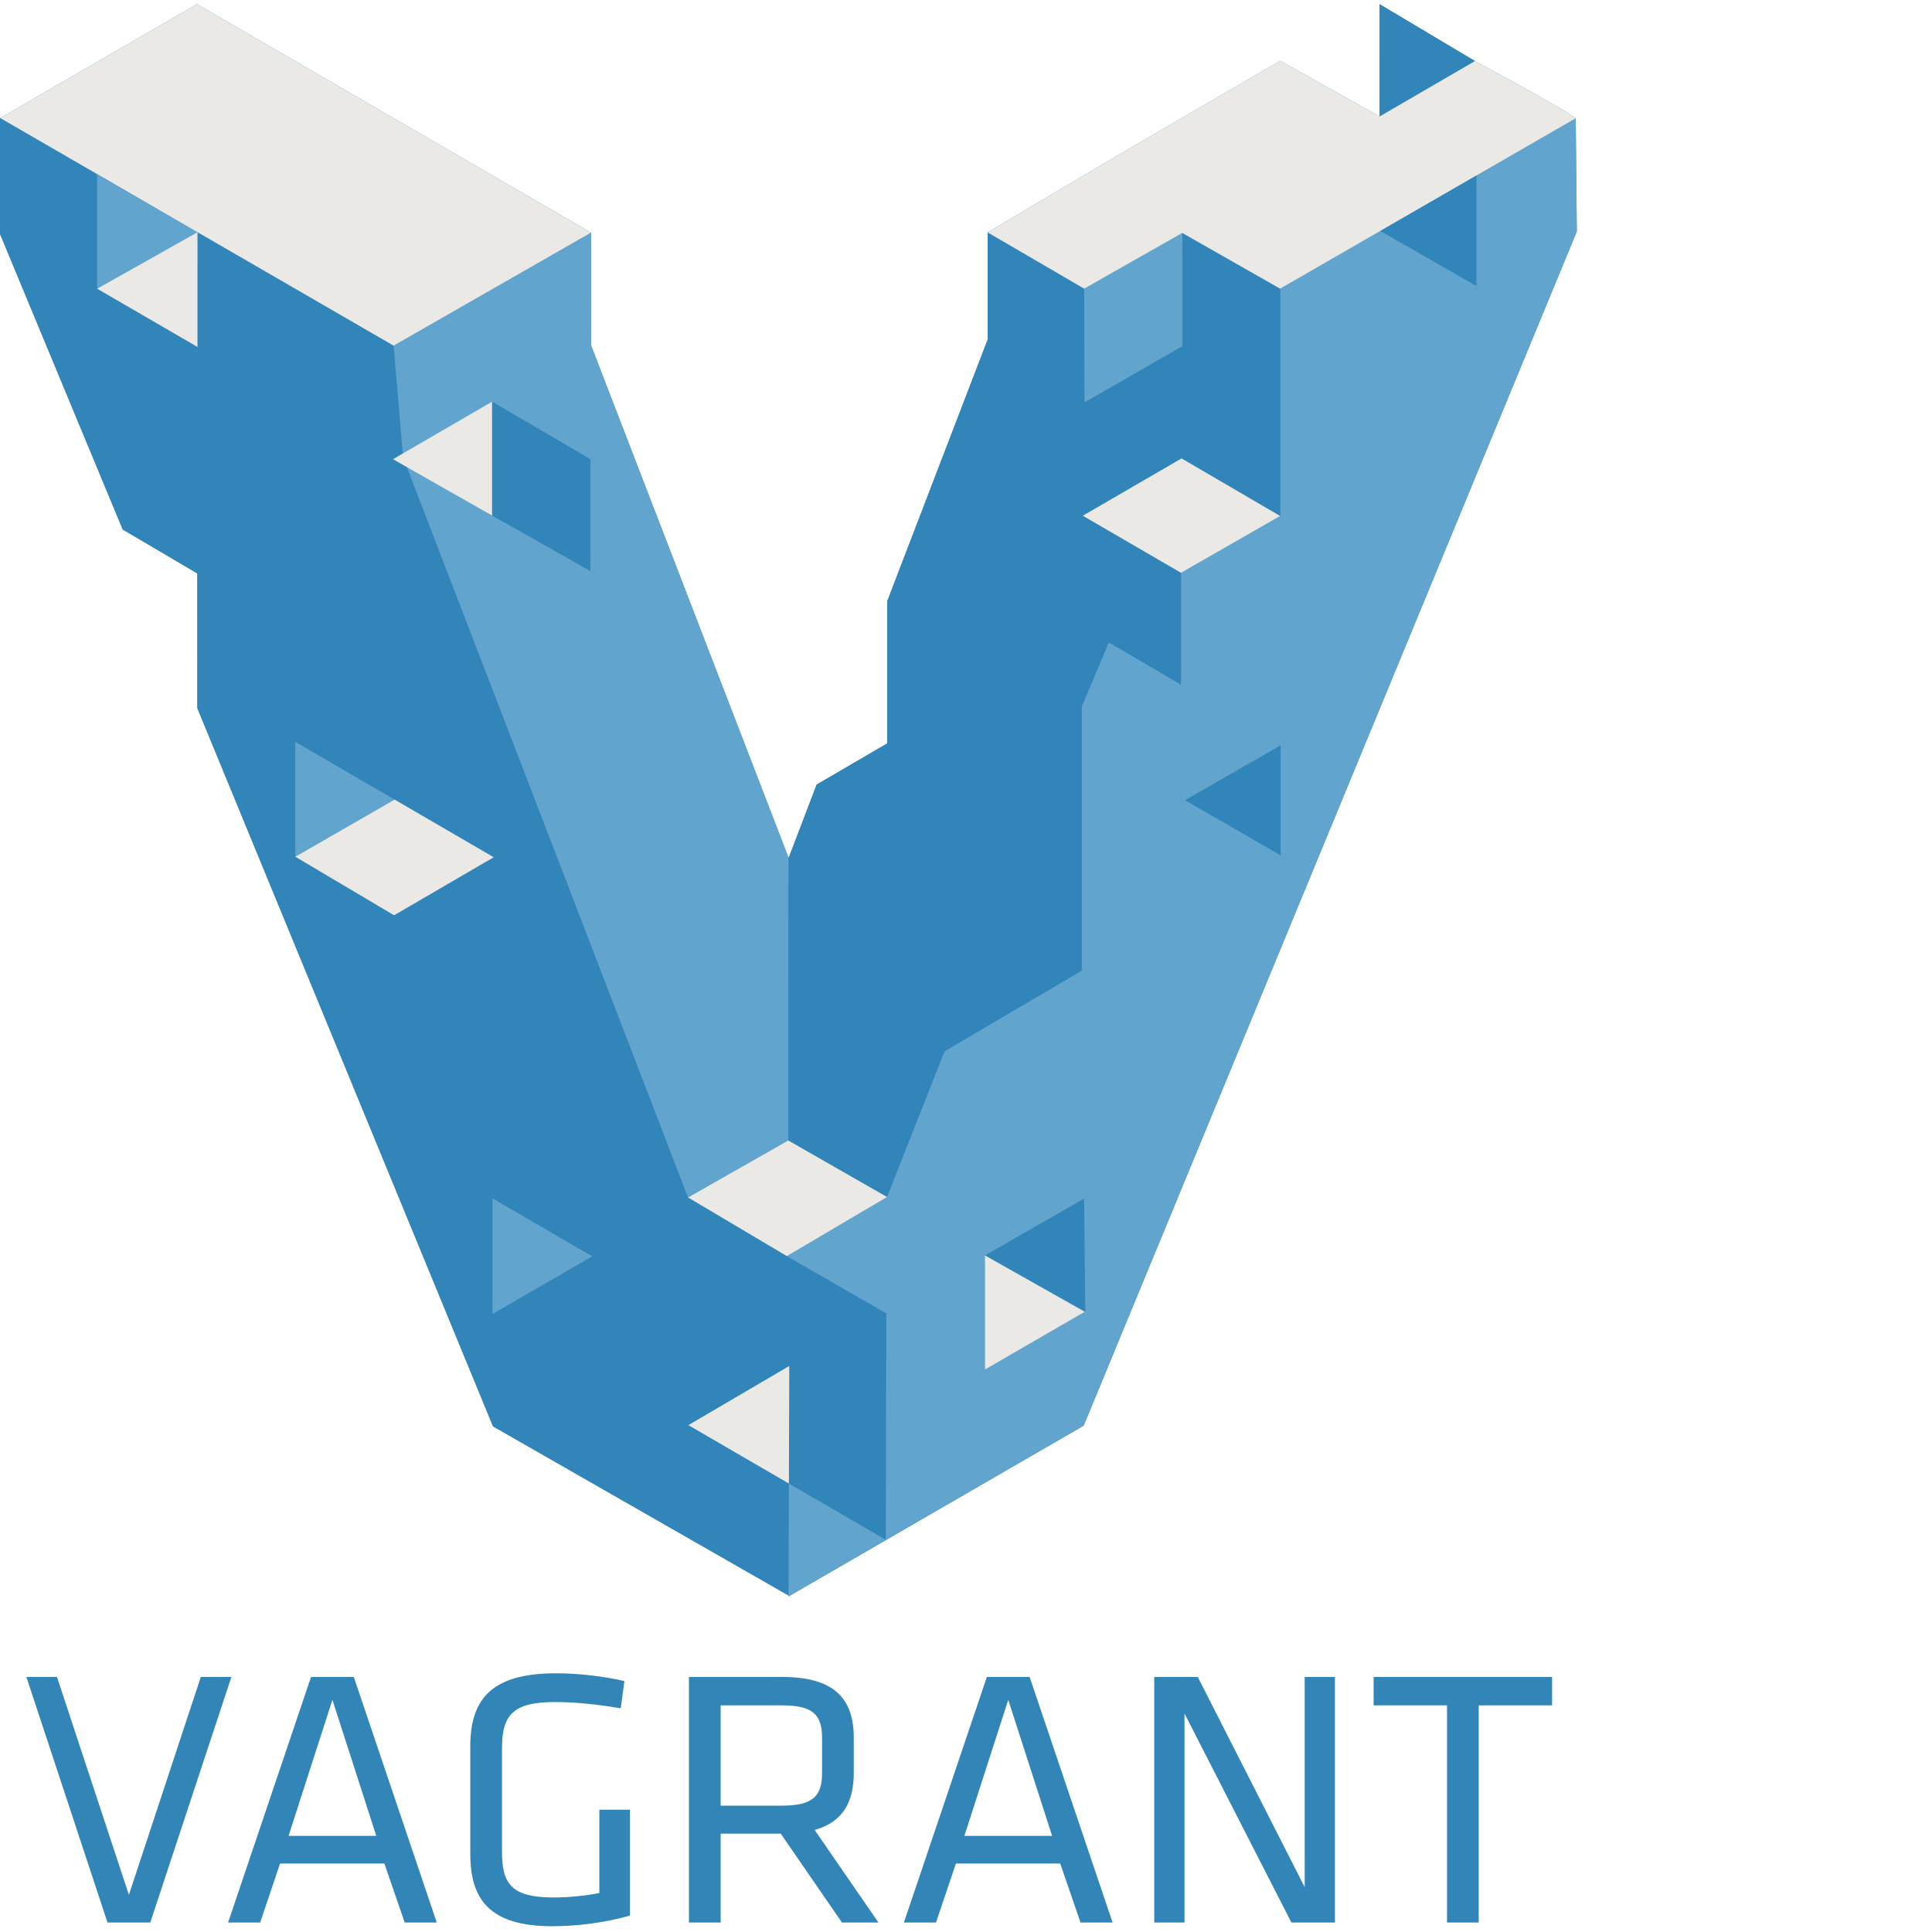
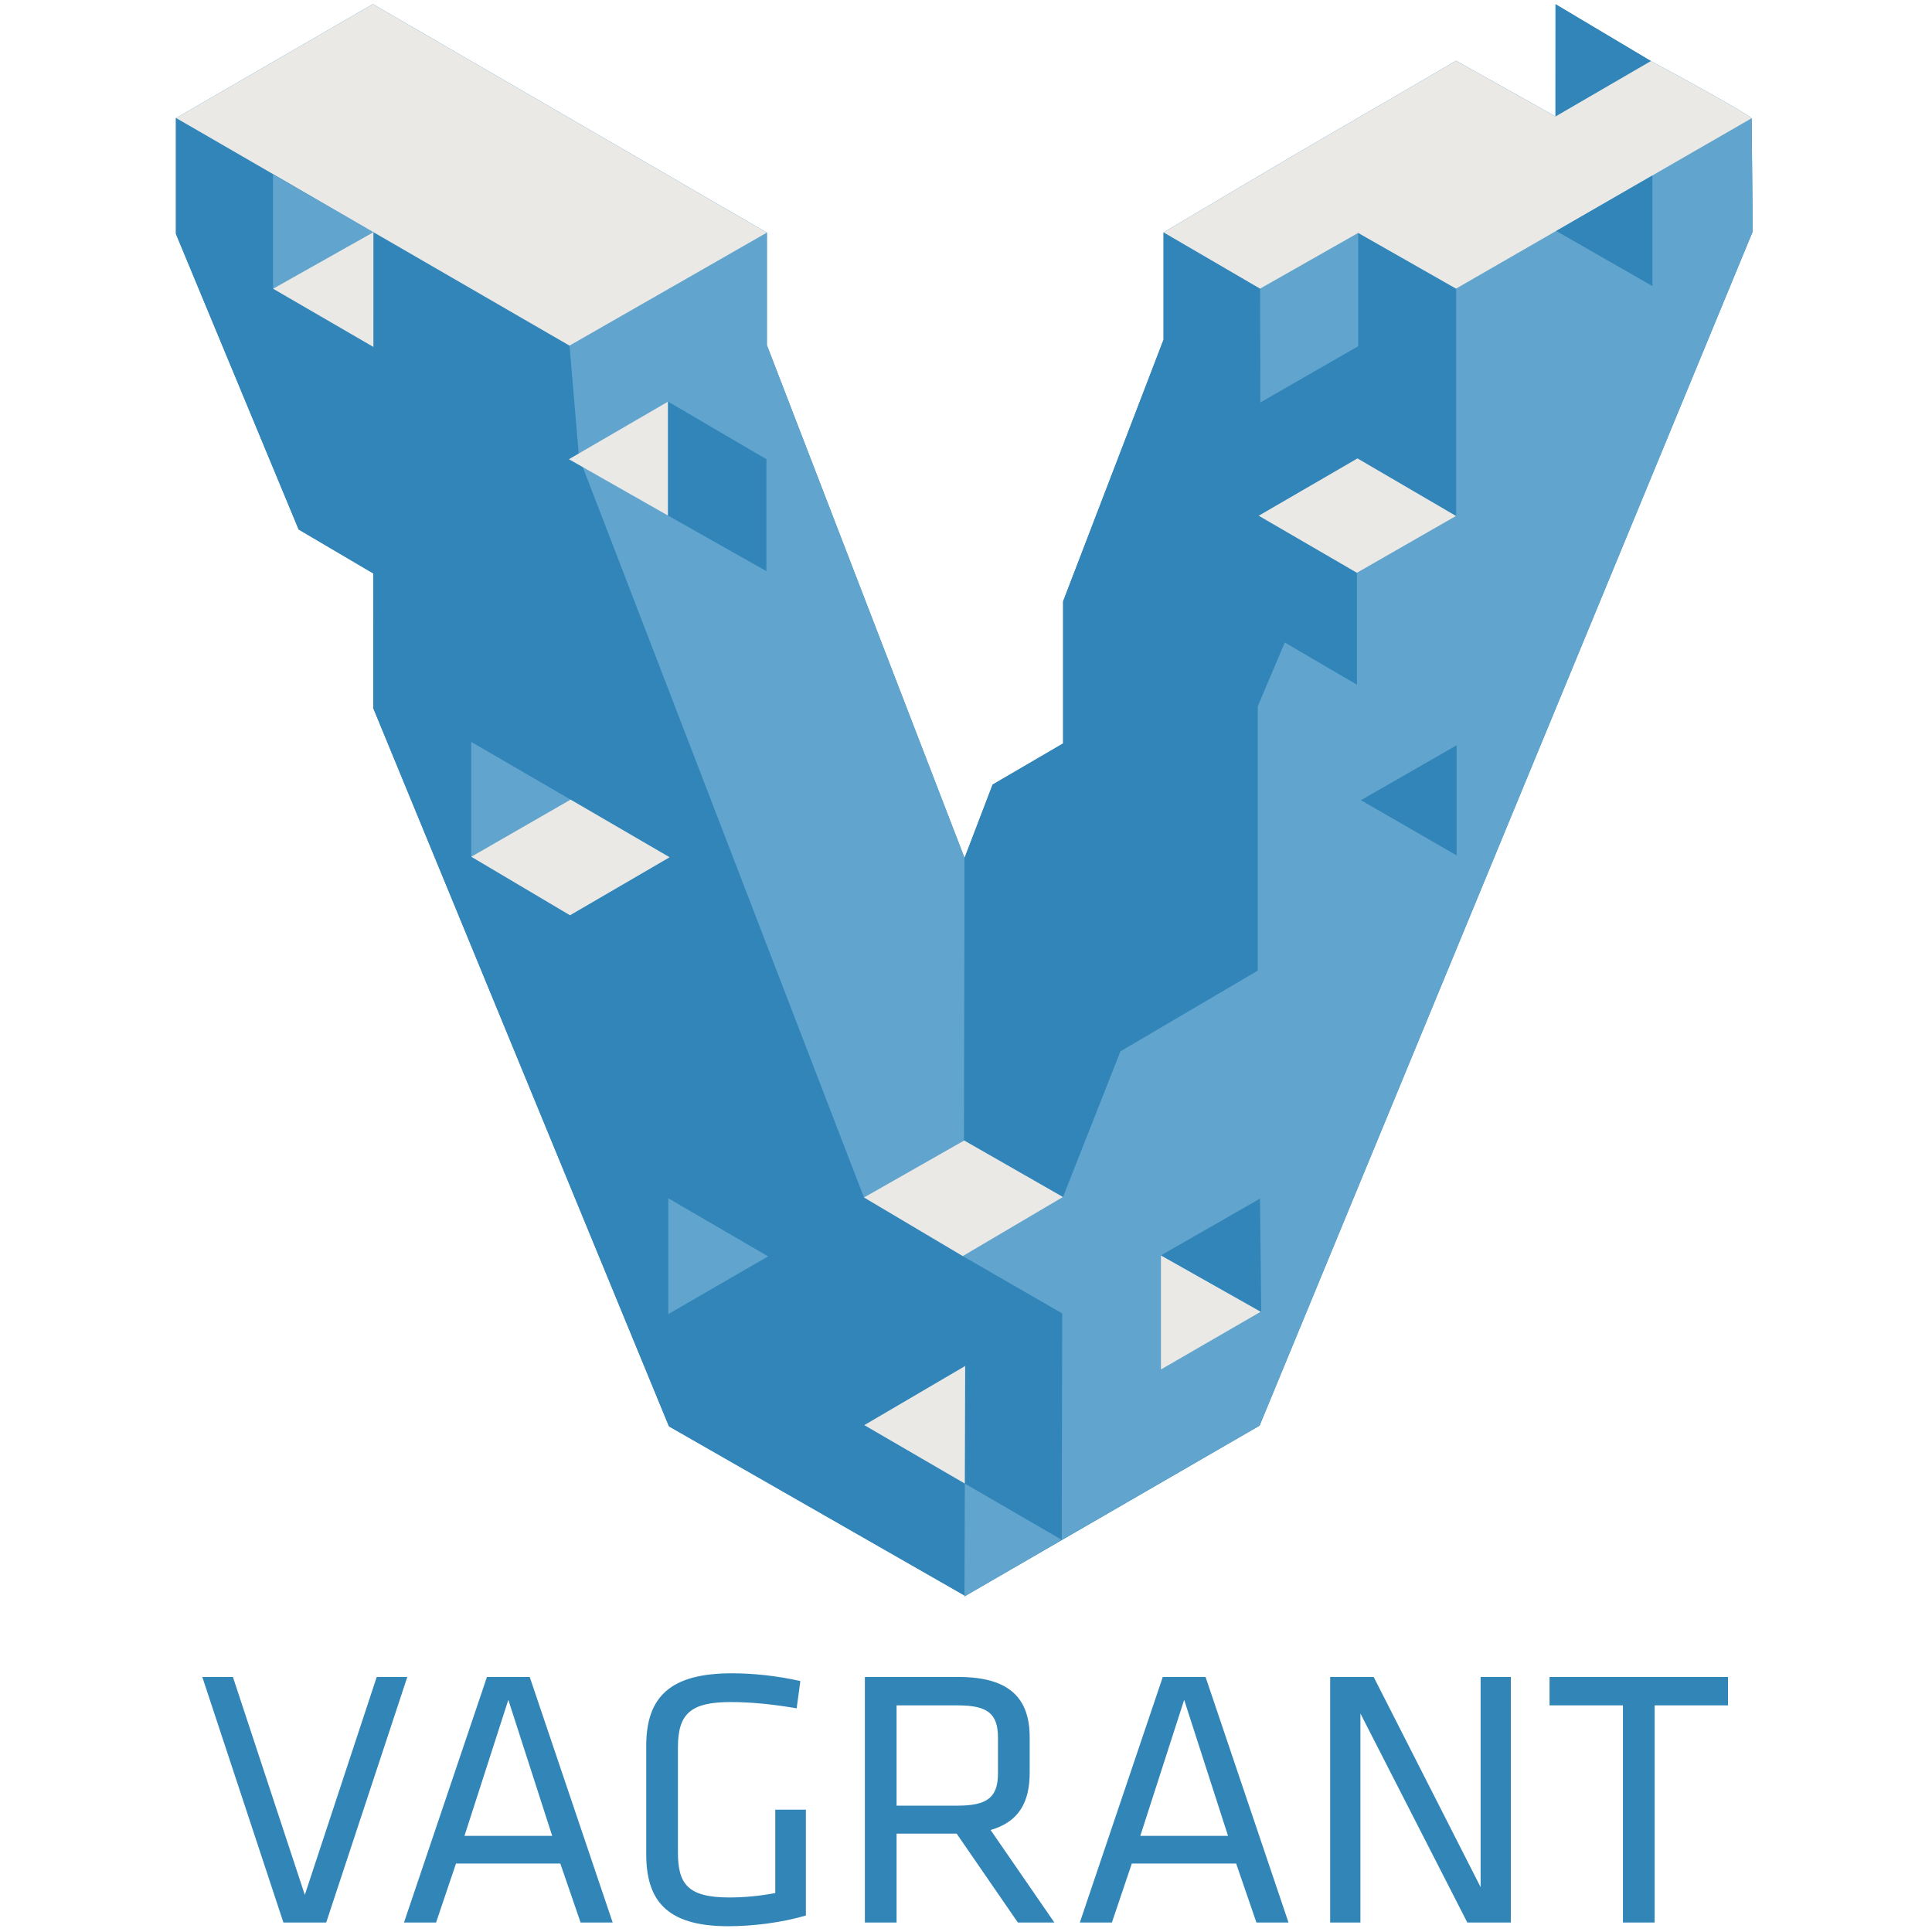
- <svg xmlns="http://www.w3.org/2000/svg" width="50" height="50" viewBox="0 0 256 313" preserveAspectRatio="xMinYMin meet">
+ <svg xmlns="http://www.w3.org/2000/svg" width="50" height="50" viewBox="0 0 256 313" preserveAspectRatio="xMidYMid meet">
  <path d="M255.28 19.166c-1.842-1.51-16.319-9.274-16.319-9.274l-15.447 8.975-.009-.005 15.448-8.974L223.51.685l-.005 18.177-16.11-9.018s-13.18 7.704-19.578 11.397c-8.055 4.647-27.81 16.41-27.81 16.41V55.02l-16.274 42.4v23.023l-11.422 6.666-4.545 11.89L95.74 55.913l.005-18.221L31.914.665.032 19.12 0 19.114V37.89l19.884 47.891 12.083 7.117.01 21.84 47.901 116.344 47.872 27.396v.158l47.81-27.666 79.893-193.462-.173-18.342" fill="#3185B8" />
  <path d="M127.786 258.498l-47.908-27.416-47.9-116.344-.011-21.84-12.083-7.117L0 37.891V19.113l15.733 9.173V46.77l16.262 9.437.002-18.592 31.772 18.383L65.3 74.197l46.19 119.892 32.098 18.698v36.668l-15.847-9.322.045 18.365" fill="#3185B8" />
  <path d="M95.739 55.914l32.027 83.084-.066 45.767-16.233 9.233L65.3 74.064l-1.53-18.065 31.975-18.306-.005 18.22M15.733 28.287V46.77l16.264-9.155-16.264-9.33" fill="#61A5CE" />
  <path d="M31.995 56.208l.002-18.592-16.264 9.155 16.262 9.437" fill="#EAE9E6" />
  <path d="M127.7 184.765l16.01 9.161 17.827-44.757 13.728 8.169v-42.895l4.38-10.357 11.688 6.845V92.798l-15.911-9.245 16-9.288-15.733-9.067-.042-18.43-15.64-9.118v17.37l-16.274 42.4v23.023l-11.422 6.666-4.545 11.89-.066 45.766" fill="#3185B8" />
  <path d="M127.48 203.5l16.108 9.287-.08 36.676 32.051-18.493 79.894-193.462-.173-18.342-47.886 27.602v36.825l-16.06 9.205v18.133l-11.69-6.845-4.379 10.357v42.805l-22.244 13.08-9.31 23.598-16.23 9.575" fill="#61A5CE" />
  <path d="M63.667 74.398l16.066-9.333V83.53l-16.066-9.133" fill="#EAE9E6" />
  <path d="M79.733 83.53l15.933 9.001V74.398l-15.933-9.333V83.53" fill="#3185B8" />
  <path d="M47.845 120.196v18.6l16.087-9.257-16.087-9.343" fill="#61A5CE" />
  <path d="M79.988 138.882l-16.143 9.4-16-9.486 16.087-9.257 16.056 9.343" fill="#EAE9E6" />
  <path d="M79.77 194.133v18.758l16.17-9.35-16.17-9.408" fill="#61A5CE" />
  <path d="M111.522 230.883l16.287 9.467.059-19.052-16.346 9.585" fill="#EAE9E6" />
  <path d="M127.75 258.636l.06-18.286 15.698 9.113-15.758 9.173" fill="#61A5CE" />
  <path d="M127.7 184.765l-16.233 9.233 16.014 9.503 16.23-9.575-16.01-9.161" fill="#EAE9E6" />
  <path d="M207.394 83.593V46.768l-15.854-9.025V56.09l-15.851 9.108 31.705 18.395" fill="#3185B8" />
  <path d="M175.422 83.553l16-9.288 15.972 9.328-16.06 9.205-15.912-9.245" fill="#EAE9E6" />
  <path d="M175.689 65.198l15.851-9.108V37.743l-15.893 9.025.042 18.43" fill="#61A5CE" />
  <path d="M223.505 18.863L223.51.685l15.443 9.203-15.448 8.975" fill="#3185B8" />
  <path d="M255.28 19.166l-47.886 27.602-15.854-9.025-15.893 9.025-15.64-9.118s19.755-11.762 27.81-16.41c6.398-3.692 19.577-11.396 19.577-11.396l16.12 9.023 15.447-8.975s14.477 7.763 16.319 9.274c-4.356 2.545 0 0 0 0M95.744 37.693L63.769 55.999.03 19.12 31.915.665l63.829 37.028" fill="#EAE9E6" />
  <path d="M239.204 46.348V28.432l-15.58 8.99 15.58 8.926m-47.224 83.29l15.503-8.893v17.837l-15.503-8.944" fill="#3185B8" />
  <path d="M159.583 203.378v18.484l16.148-9.341-16.148-9.143" fill="#EAE9E6" />
  <path d="M175.831 212.52l-.199-18.334-16.05 9.192 16.25 9.143" fill="#3185B8" />
  <path d="M17.417 311.467h6.929l13.14-39.783H32.53l-11.648 35.303-11.648-35.303H4.275l13.142 39.783zm39.901-39.783H50.39l-13.44 39.783h5.197l3.226-9.558h16.904l3.286 9.558h5.196l-13.44-39.783zm3.644 25.745H46.746l7.108-22.041 7.108 22.041zm20.37-14.336c0-5.376 1.97-7.347 8.541-7.347 3.285 0 6.87.359 10.692 1.016l.598-4.42c-3.704-.837-7.646-1.255-11.051-1.255-9.916 0-13.918 3.703-13.918 11.767v17.502c0 7.347 3.106 11.708 13.26 11.708 4.123 0 8.722-.597 12.605-1.732v-17.144H97.1v13.5a39.598 39.598 0 0 1-7.467.717c-6.81 0-8.303-2.27-8.303-7.347v-16.965zm55.073 28.374h5.914l-10.334-14.993c4.6-1.315 6.332-4.54 6.332-9.26v-5.733c0-6.093-2.987-9.797-11.529-9.797h-15.172v39.783h5.137V297.07h9.737l9.915 14.396zm-3.225-29.927v5.735c0 3.882-1.673 5.256-6.57 5.256h-9.857v-16.247h9.856c4.898 0 6.57 1.314 6.57 5.256zm33.63-9.856h-6.93l-13.44 39.783h5.197l3.226-9.558h16.904l3.286 9.558h5.197l-13.44-39.783zm3.643 25.745h-14.216l7.108-22.041 7.108 22.041zm38.767 14.038h7.049v-39.783h-4.898v34.048l-17.323-34.048h-7.049v39.783h4.899v-33.87l17.322 33.87zm25.208 0h5.137v-35.183h11.887v-4.6H222.54v4.6h11.887v35.183z" fill="#3285B7" />
</svg>
